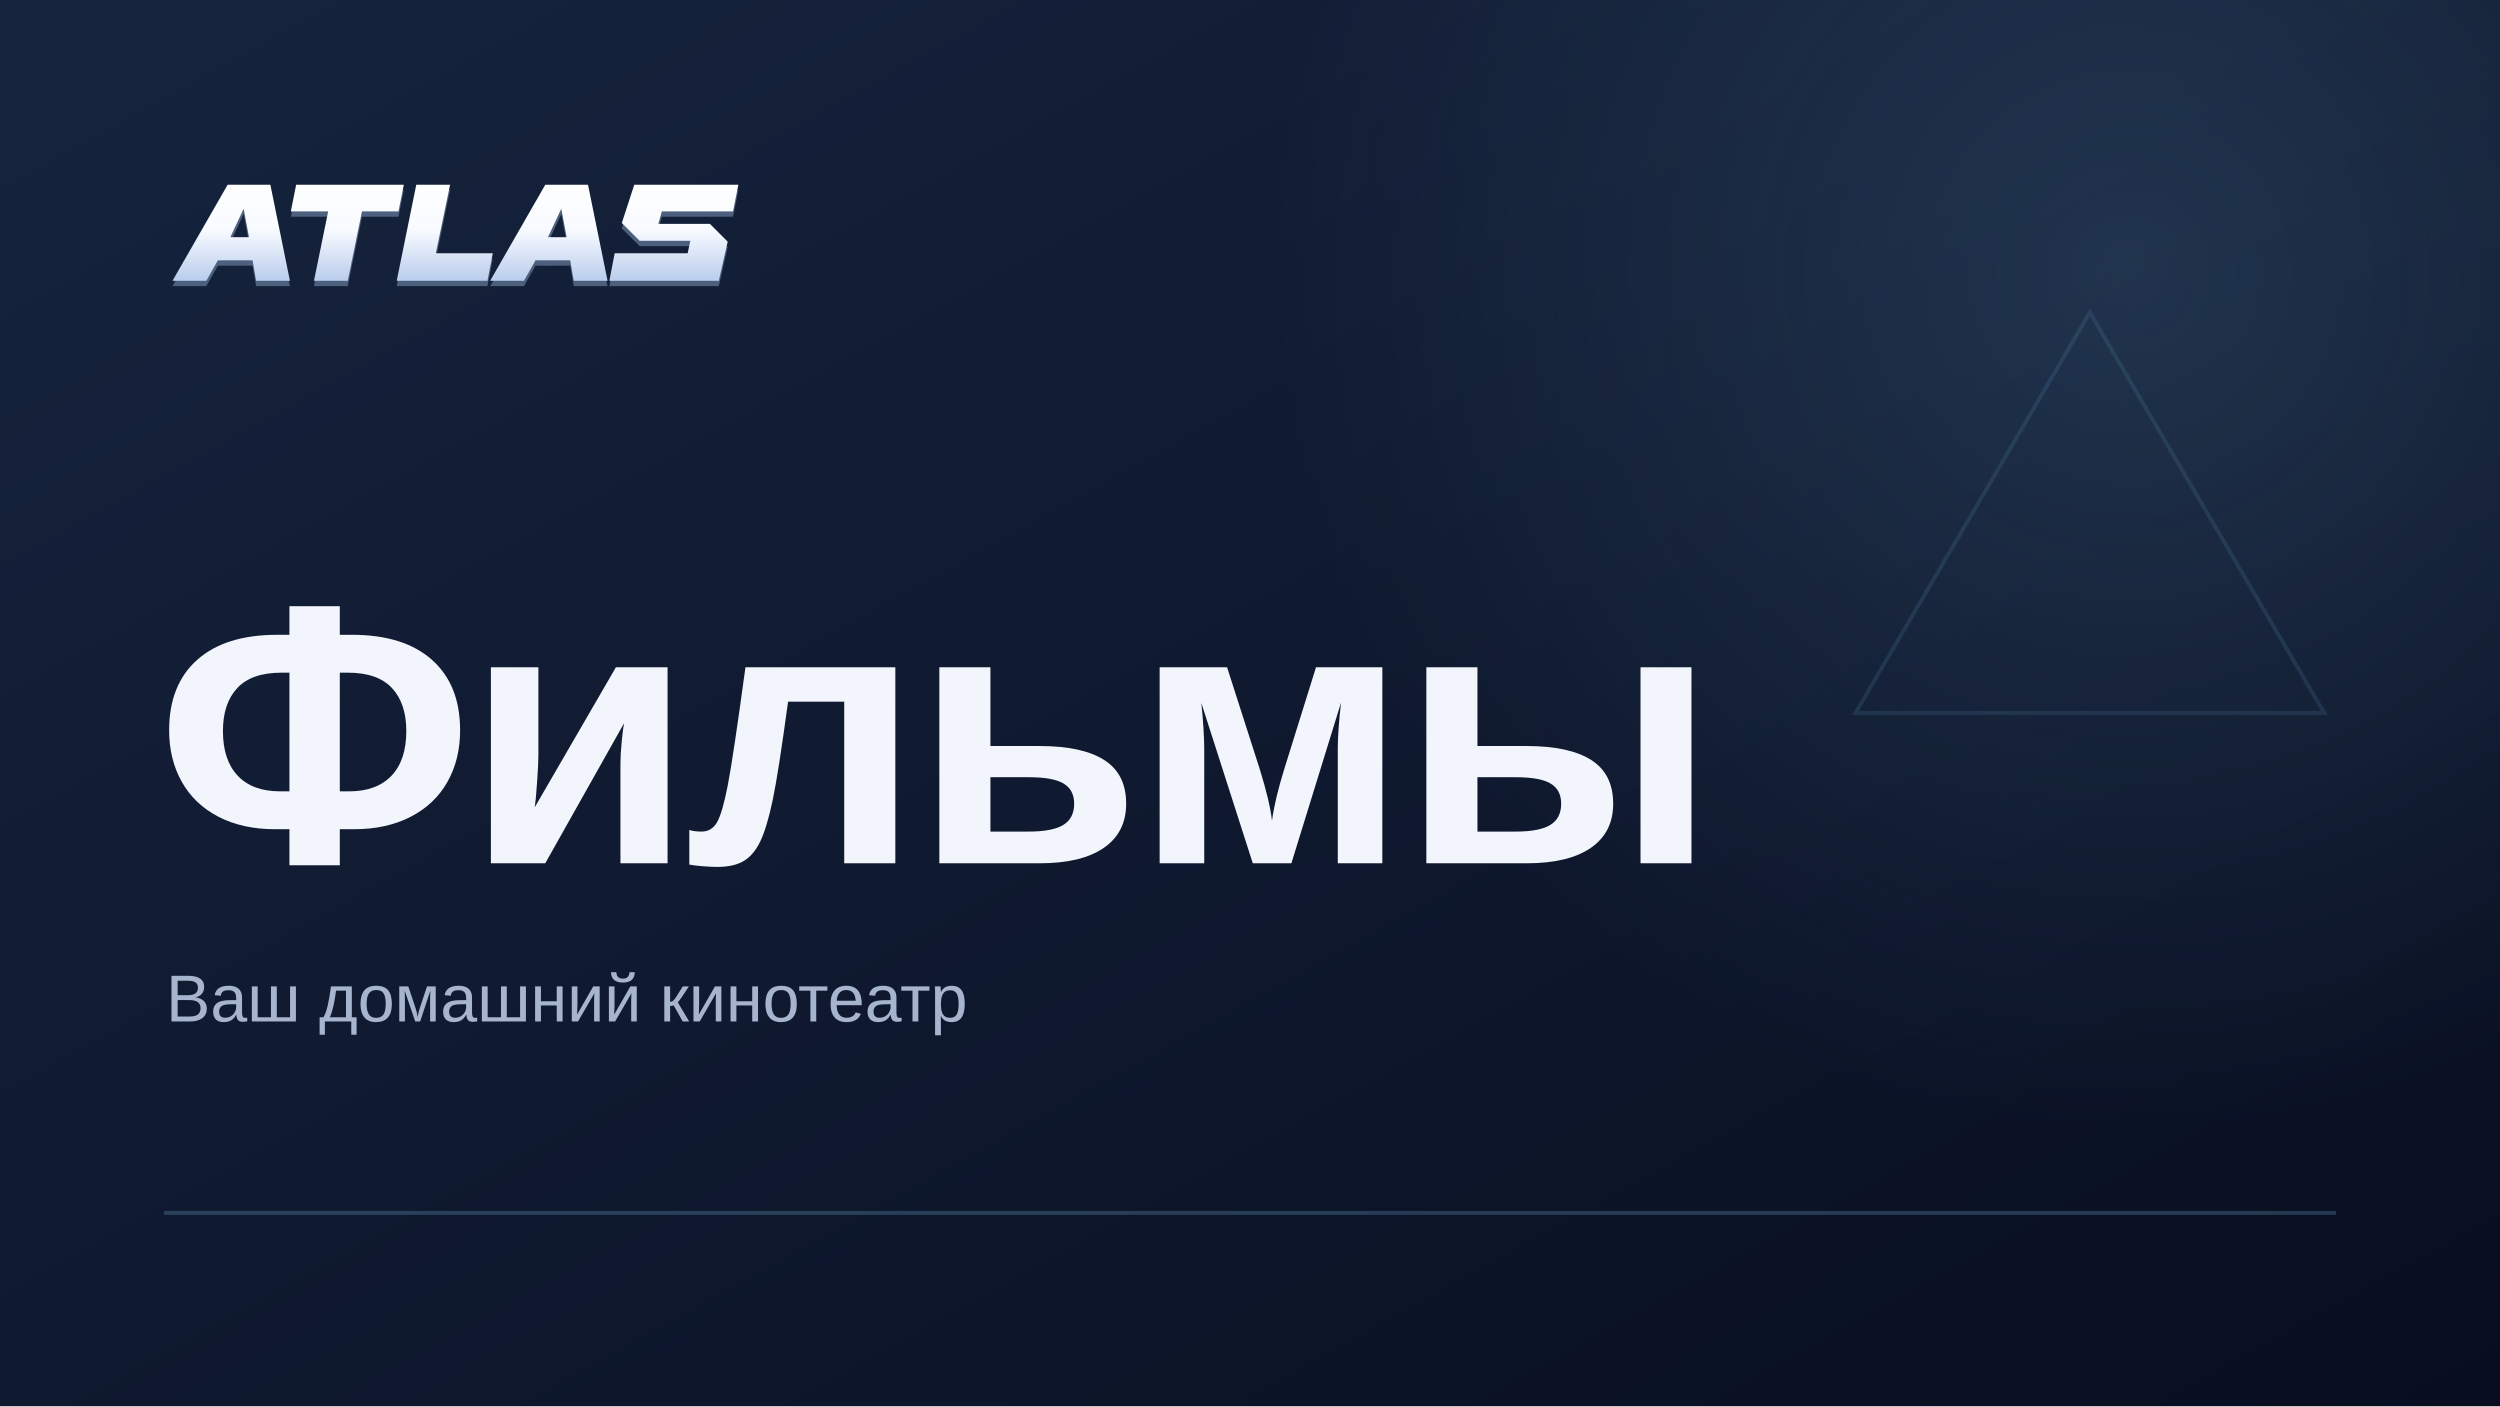
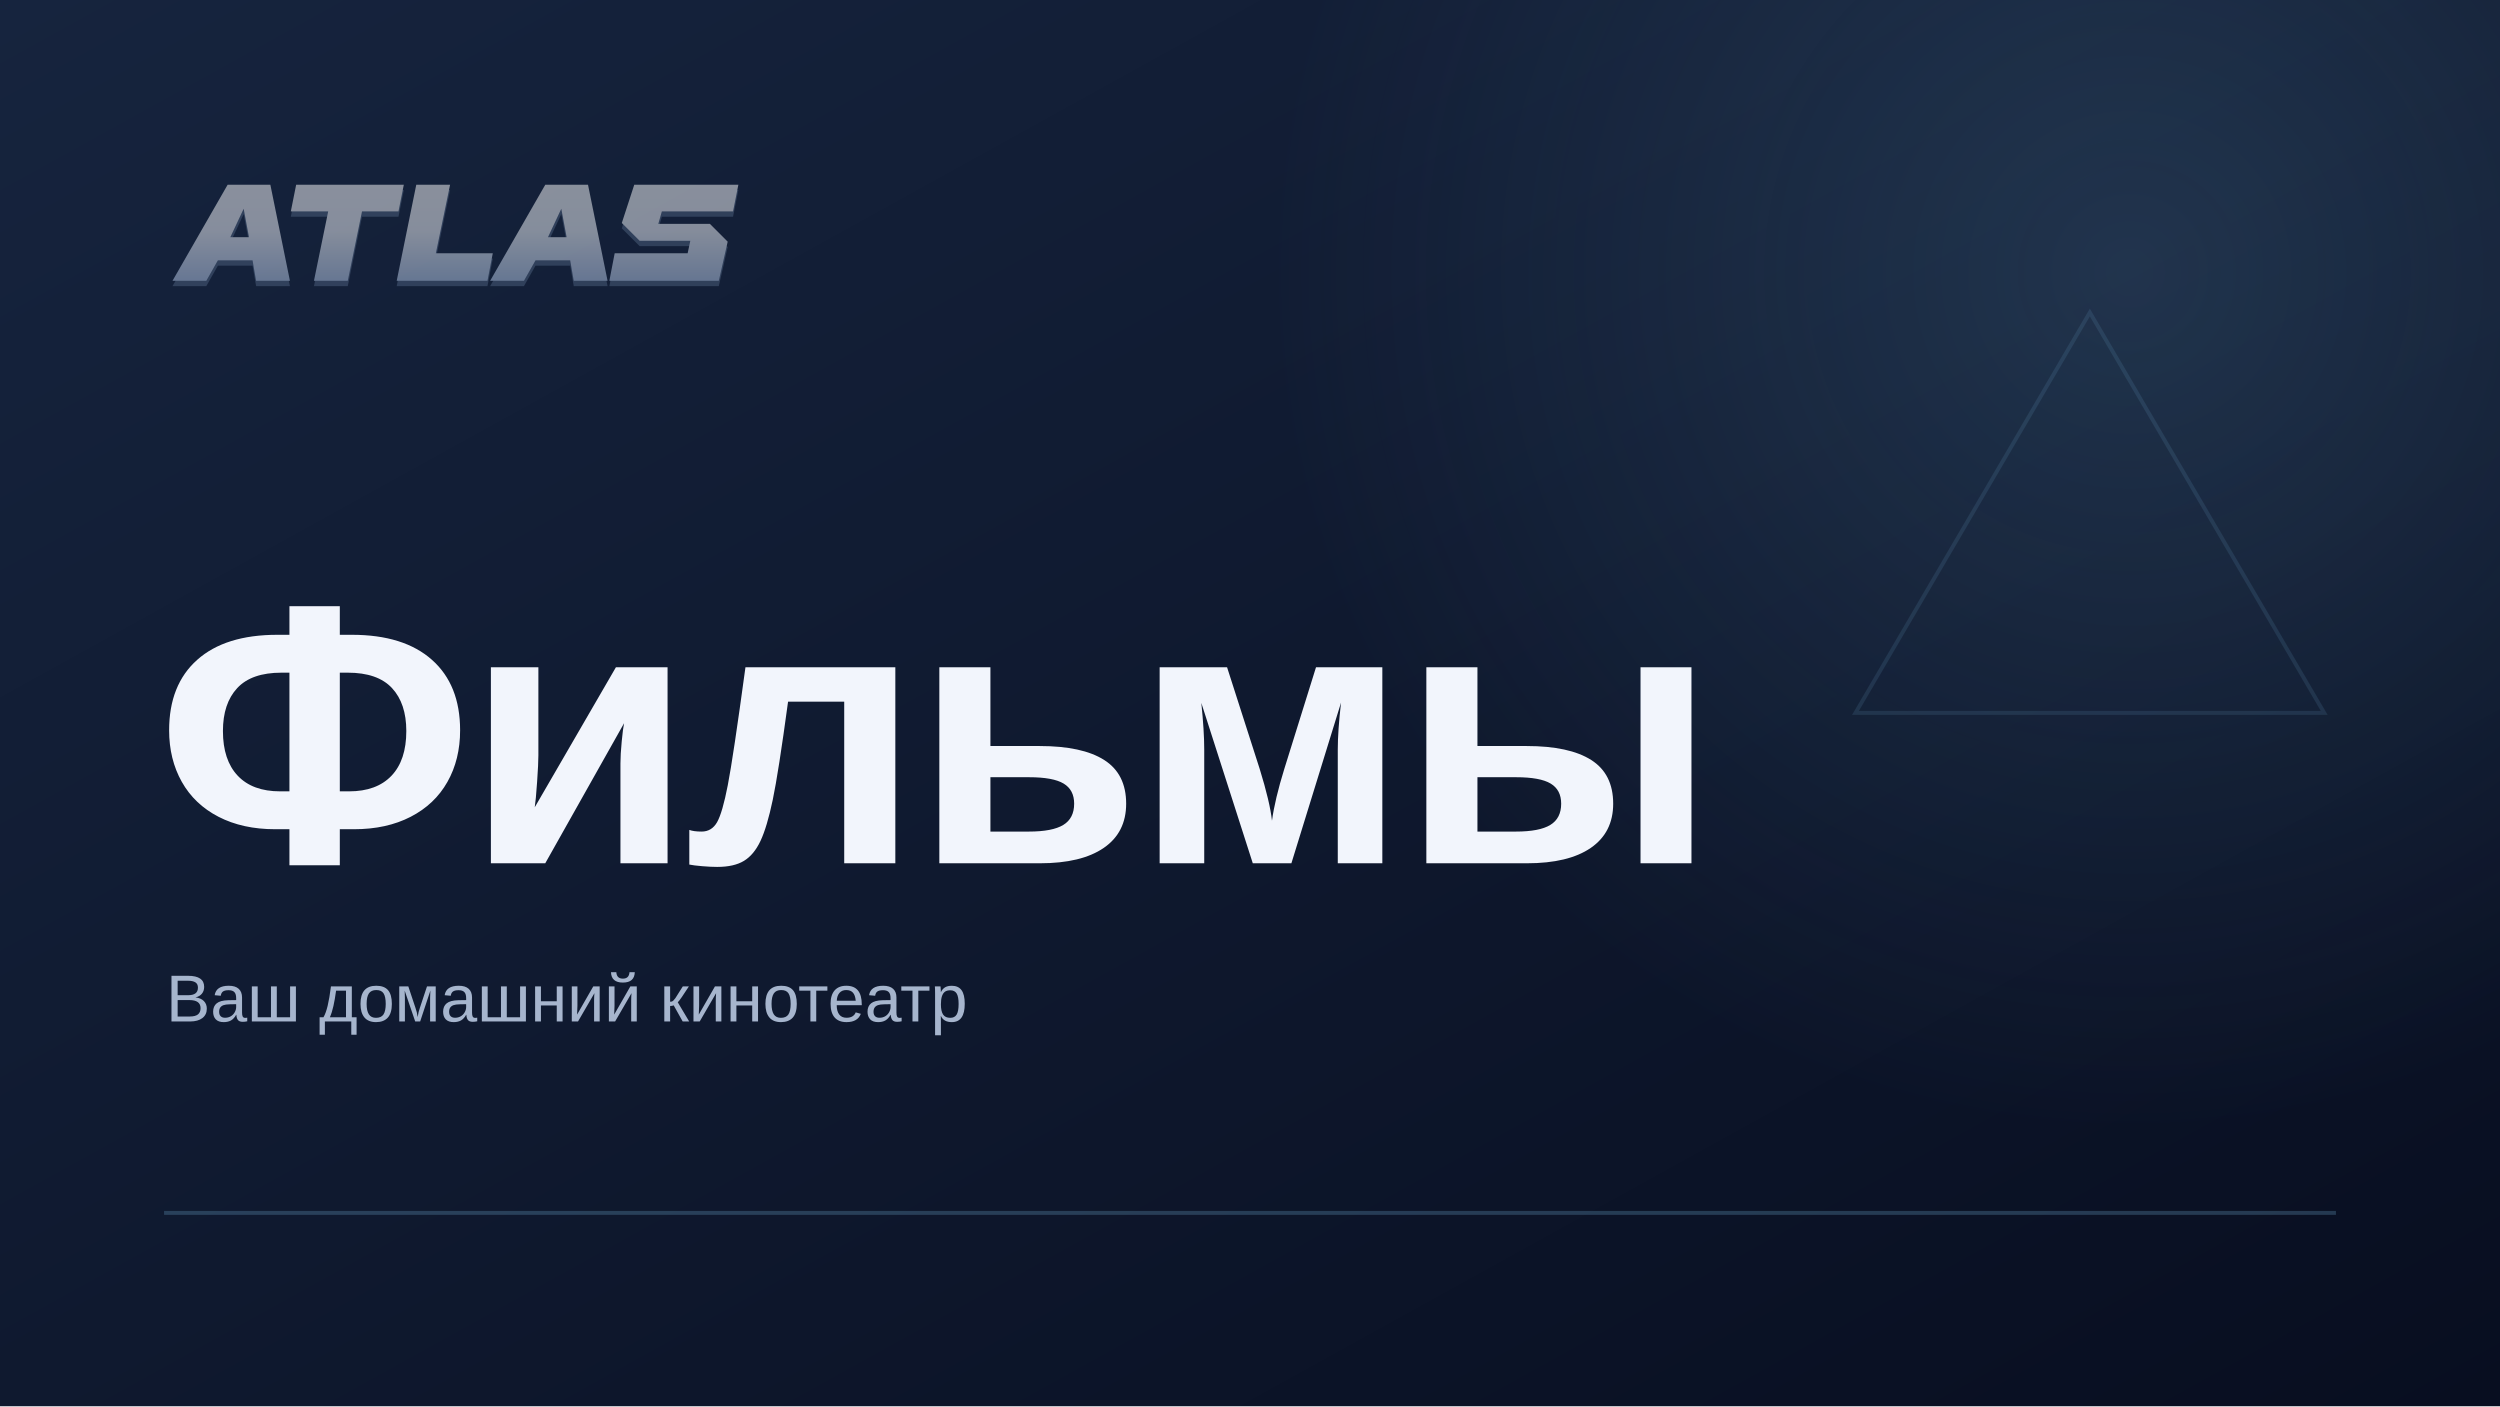
<svg xmlns="http://www.w3.org/2000/svg" xmlns:xlink="http://www.w3.org/1999/xlink" width="1280" height="720" viewBox="0 0 1280 720">
  <defs>
    <linearGradient id="bg" x2="1" y2="1">
      <stop stop-color="#16243e" />
      <stop offset="1" stop-color="#080e20" />
    </linearGradient>
    <radialGradient id="glow">
      <stop stop-color="#7fc4ee" stop-opacity=".16" />
      <stop offset="1" stop-color="#7fc4ee" stop-opacity="0" />
    </radialGradient>
  </defs>
  <rect width="1280" height="720" fill="url(#bg)" />
  <circle cx="1090" cy="140" r="440" fill="url(#glow)" />
-   <svg x="80" y="80" width="310" height="82" viewBox="0 0 680 180" role="img" aria-labelledby="title">
+   <svg opacity="0.5" x="80" y="80" width="310" height="82" viewBox="0 0 680 180" role="img" aria-labelledby="title">
    <defs>
      <linearGradient id="pearl" x1="0" y1="0" x2="0" y2="1">
        <stop offset="0" stop-color="#ffffff" />
        <stop offset=".48" stop-color="#f7faff" />
        <stop offset="1" stop-color="#b9cdec" />
      </linearGradient>
      <g id="letters" fill-rule="evenodd">
        <path d="M18 140 80 32H128L150 140H112L108 117H69L56 140ZM83 91H104L98 59Z" />
        <path d="M157 32H278L272 62H231L215 140H177L193 62H151Z" />
        <path d="M292 32H330L314 109H378L372 140H270Z" />
        <path d="M375 140 437 32H485L507 140H469L465 117H426L413 140ZM440 91H461L455 59Z" />
        <path d="M537 32H654L648 62H568L564 76H622L642 96L632 140H509L515 109H597L600 95H543L523 75Z" />
      </g>
    </defs>
    <use href="#letters" xlink:href="#letters" transform="translate(0 6)" fill="#738bac" opacity=".6" />
    <use href="#letters" xlink:href="#letters" fill="url(#pearl)" />
  </svg>
  <path d="M1070 160L1190 365H950Z" fill="none" stroke="#7fc4ee" stroke-width="2" opacity=".12" />
  <text x="80" y="442" fill="#f2f5fc" font-family="Arial,sans-serif" font-weight="700" font-size="190" letter-spacing="-4">Фильмы</text>
  <text x="85" y="523" fill="#a6b5cd" font-family="Arial,sans-serif" font-size="34">Ваш домашний кинотеатр</text>
  <rect x="84" y="620" width="1112" height="2" fill="#7fc4ee" opacity=".23" />
</svg>
